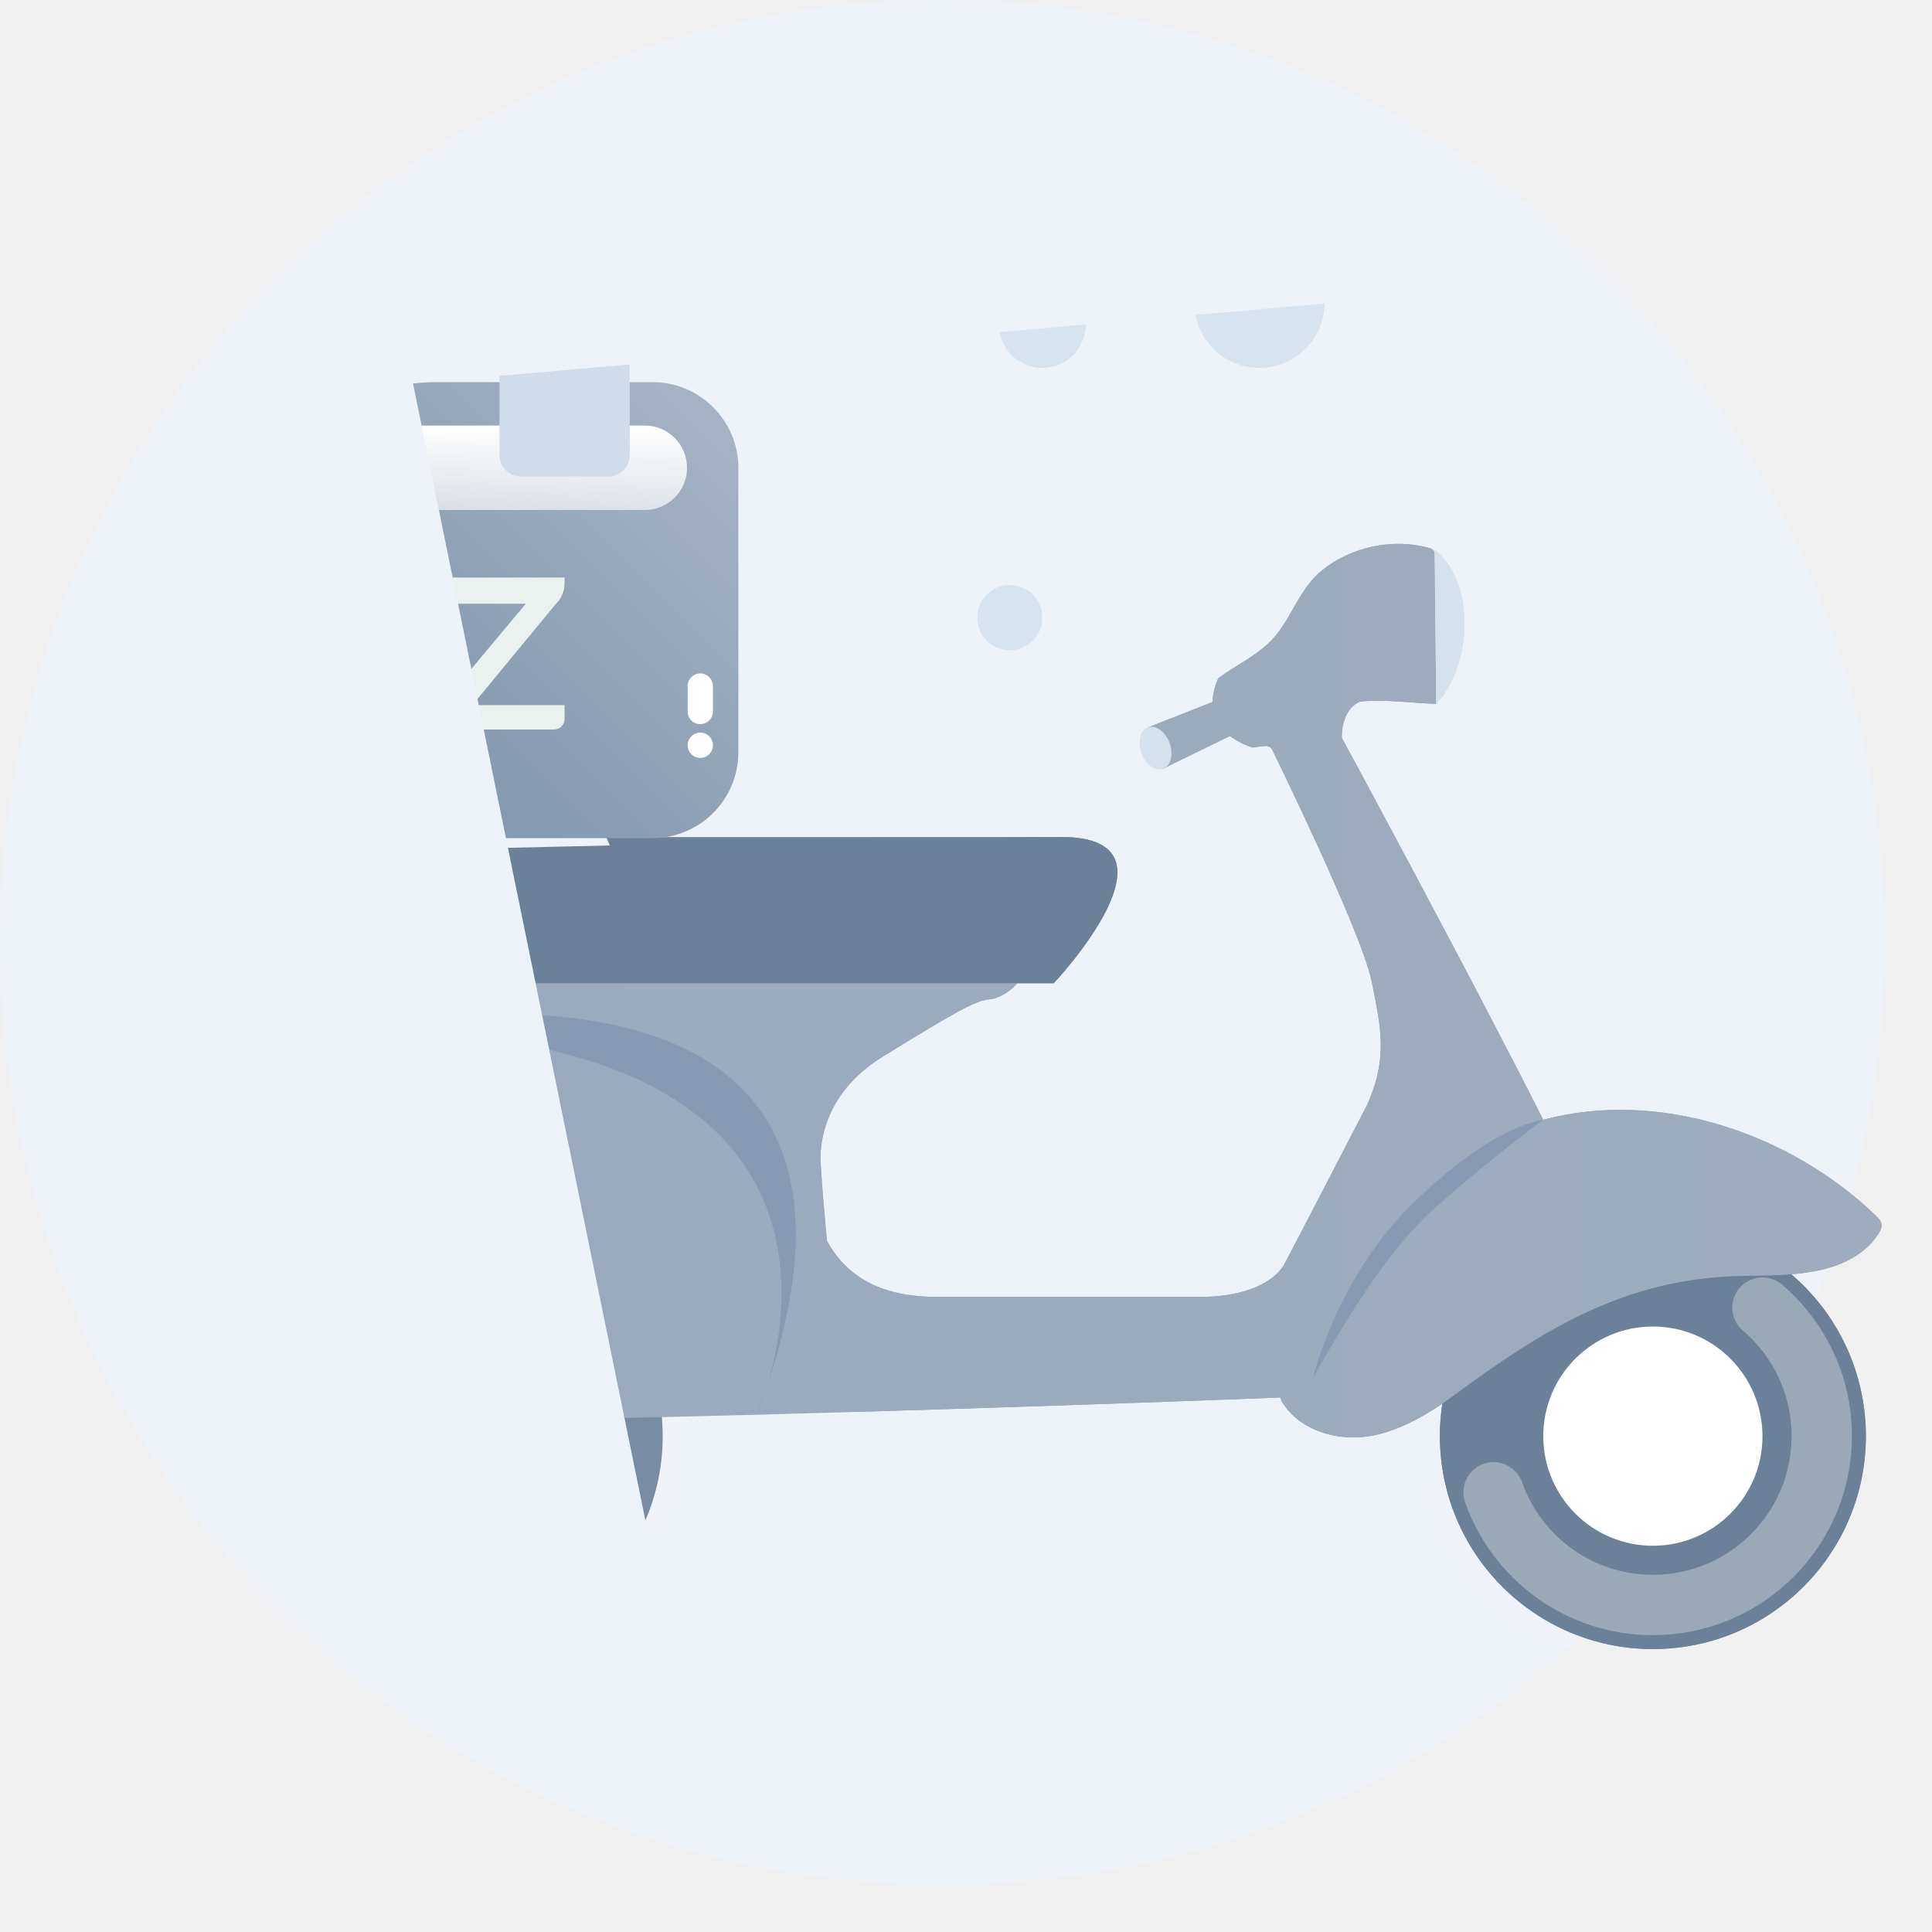
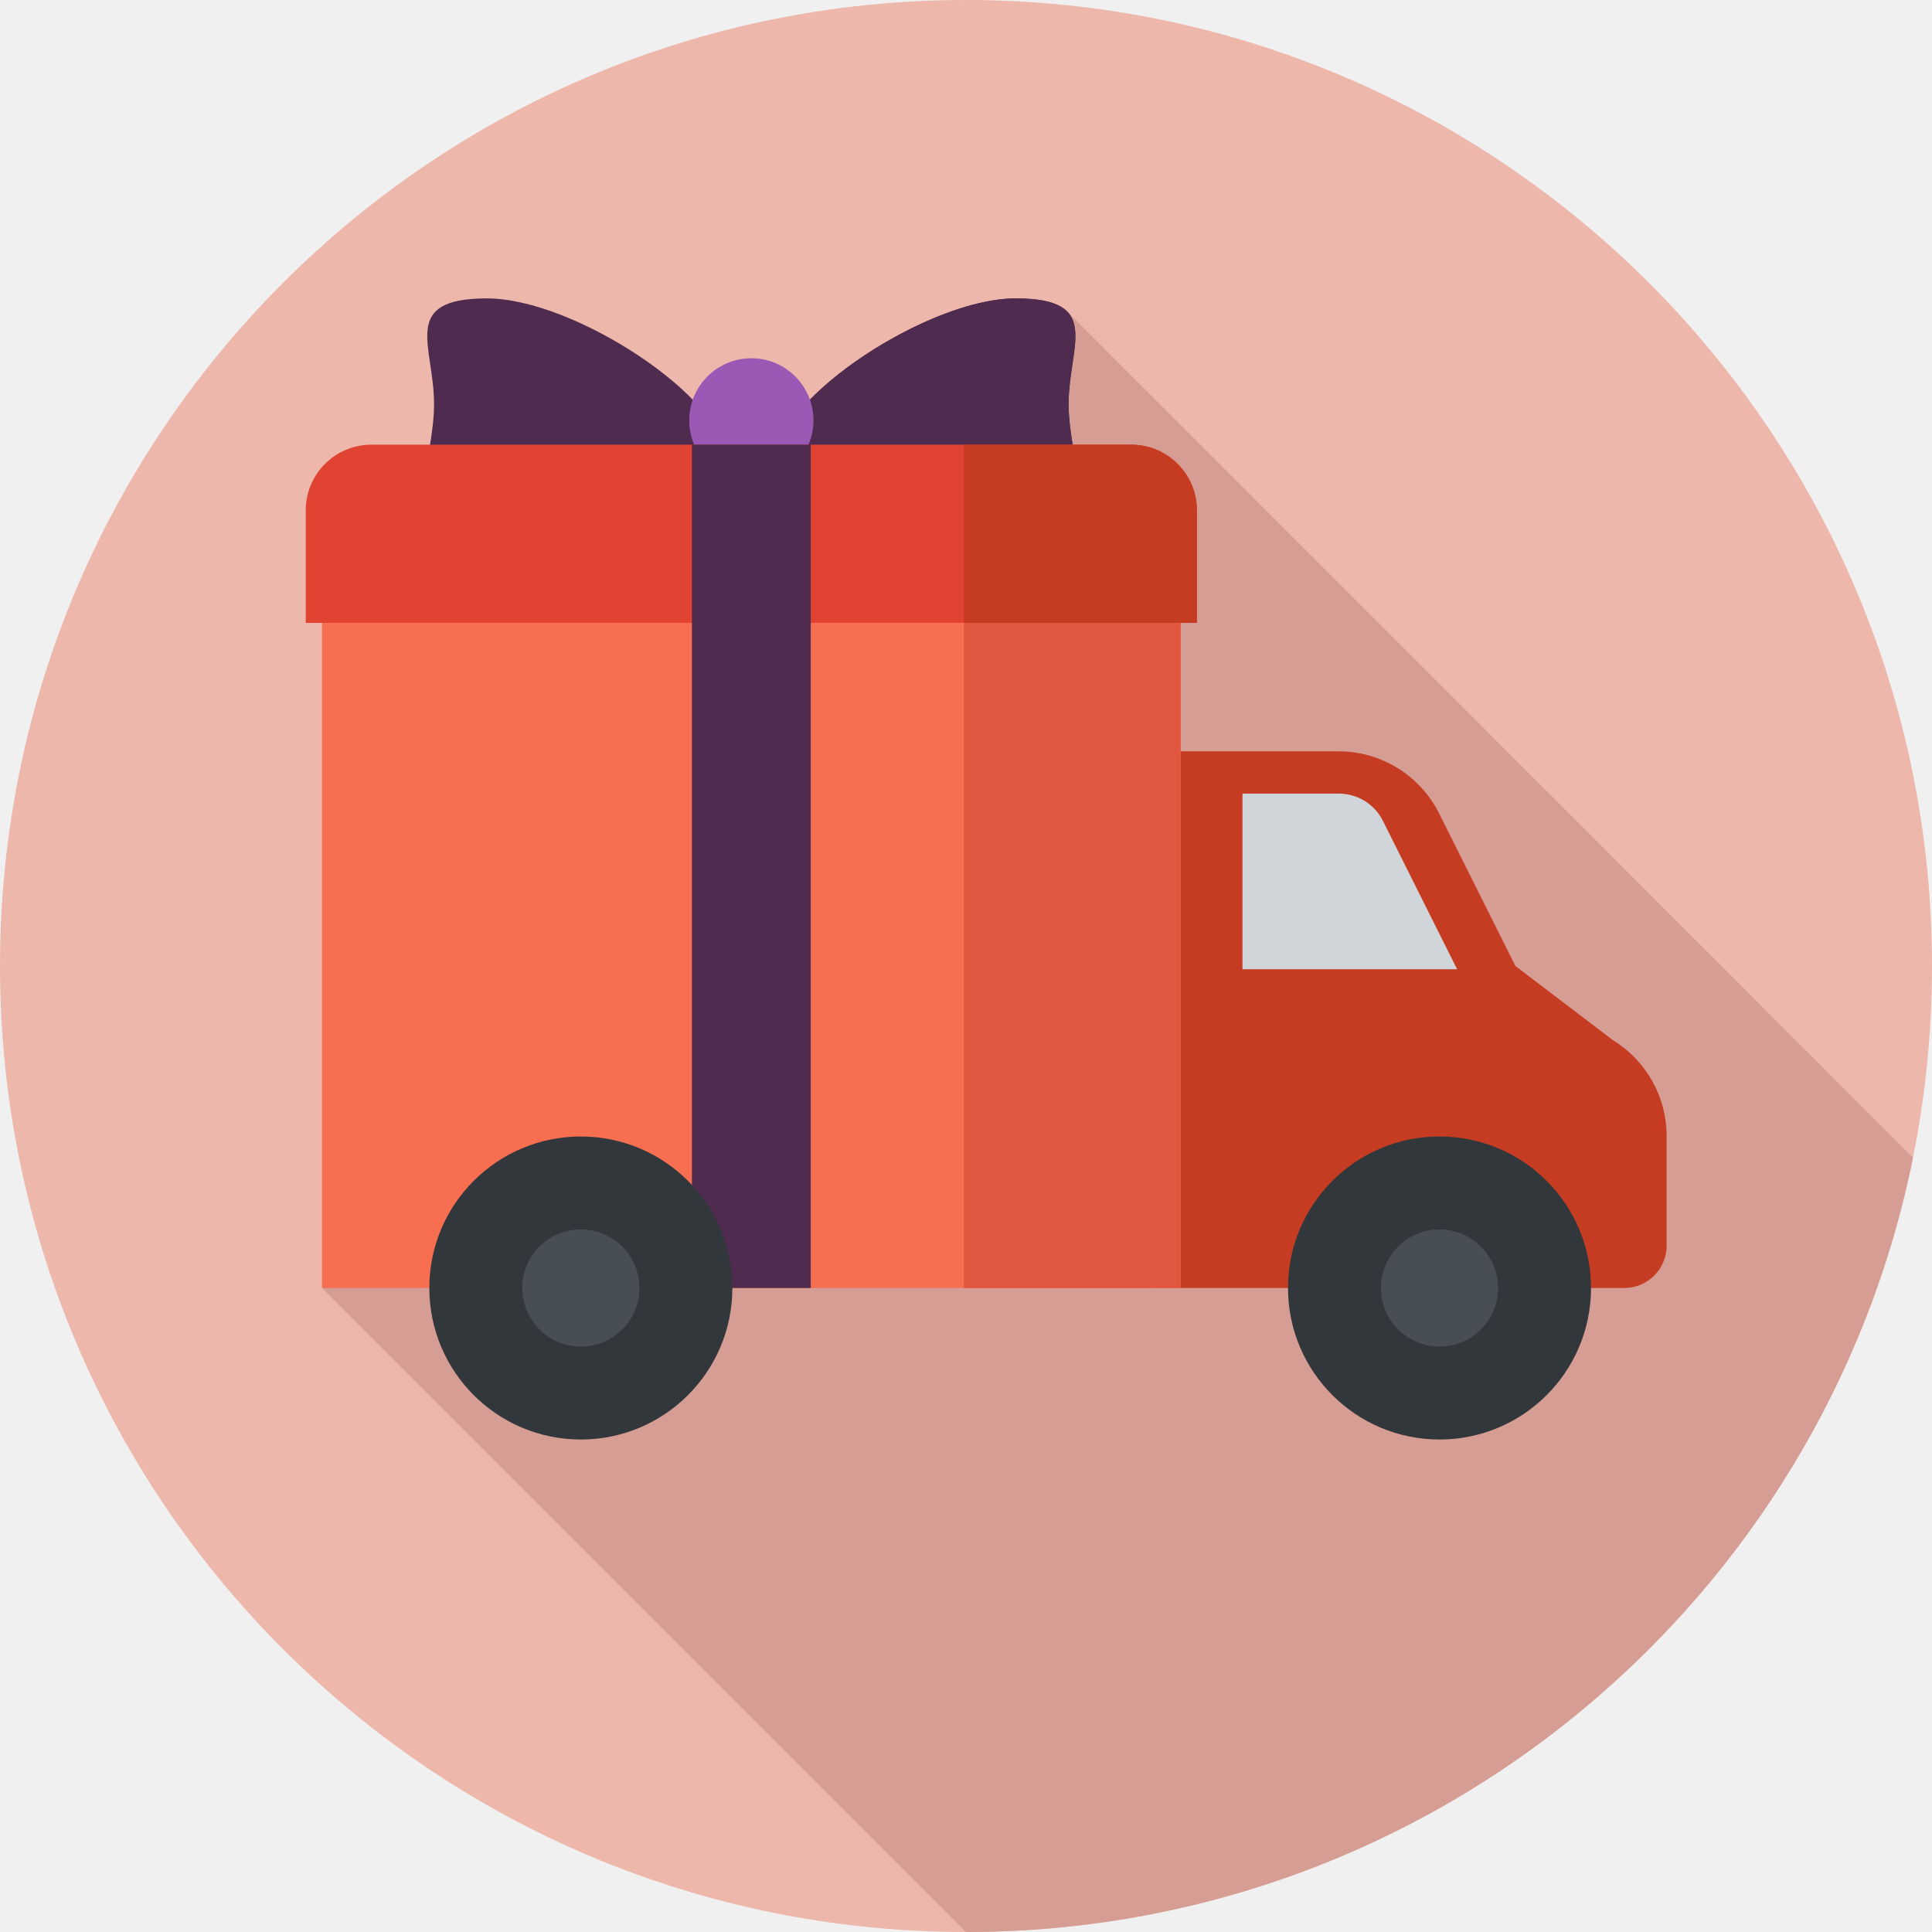
- <svg xmlns="http://www.w3.org/2000/svg" width="48" height="48" viewBox="0 0 48 48" fill="none">
-   <g clip-path="url(#clip0)">
-     <circle cx="23.415" cy="23.415" r="23.415" fill="#EEF3F9" />
-     <mask id="mask0" mask-type="alpha" maskUnits="userSpaceOnUse" x="10" y="6" width="38" height="38">
-       <path d="M10.251 9.68L47.477 6.443V43.129L22.39 37.734L10.251 9.68Z" fill="#EEF2F7" />
-     </mask>
-     <g mask="url(#mask0)">
-       <path d="M11.174 40.971C14.096 40.971 16.465 38.602 16.465 35.68C16.465 32.758 14.096 30.389 11.174 30.389C8.251 30.389 5.882 32.758 5.882 35.68C5.882 38.602 8.251 40.971 11.174 40.971Z" fill="#6C8098" />
-       <path d="M11.174 38.404C12.678 38.404 13.897 37.184 13.897 35.681C13.897 34.176 12.678 32.957 11.174 32.957C9.67 32.957 8.451 34.176 8.451 35.681C8.451 37.184 9.67 38.404 11.174 38.404Z" fill="white" />
-       <path opacity="0.1" d="M13.897 32.487C14.799 33.257 15.37 34.401 15.37 35.68C15.37 37.997 13.491 39.875 11.174 39.875C9.346 39.875 7.792 38.707 7.216 37.076" stroke="white" stroke-width="3" stroke-miterlimit="10" stroke-linecap="round" stroke-linejoin="round" />
-       <path d="M46.743 30.399C46.727 30.324 46.67 30.266 46.616 30.213C44.503 28.171 41.247 27.044 38.341 27.82C36.629 24.416 33.337 18.328 33.337 18.328C33.337 18.328 33.301 17.642 33.79 17.431C33.954 17.414 34.117 17.408 34.282 17.41C34.743 17.414 35.207 17.474 35.681 17.486C35.667 16.257 35.656 15.028 35.643 13.798C35.643 13.757 35.641 13.712 35.618 13.678C35.59 13.639 35.54 13.623 35.494 13.61C34.595 13.366 33.571 13.585 32.846 14.169C32.323 14.59 32.126 15.243 31.721 15.756C31.331 16.25 30.769 16.479 30.272 16.847C30.272 16.847 30.131 17.109 30.129 17.439L28.521 18.073L28.899 19.096L30.557 18.286C30.697 18.394 30.88 18.492 31.117 18.574C31.274 18.548 31.381 18.536 31.456 18.533C31.514 18.532 31.568 18.562 31.599 18.61C31.742 18.903 33.841 23.195 34.079 24.387C34.307 25.526 34.487 26.27 33.973 27.436C33.159 29.014 31.913 31.401 31.913 31.401C31.913 31.401 31.556 32.223 29.774 32.223C27.806 32.223 26.744 32.223 23.616 32.223C23.134 32.204 21.39 32.386 20.545 30.828C20.418 29.471 20.395 28.995 20.395 28.995C20.395 28.995 20.148 27.35 21.93 26.253C23.713 25.155 24.234 24.855 24.591 24.827C24.947 24.799 25.441 24.356 25.304 24.263C25.166 24.169 8.686 24.416 8.686 24.416L8.467 25.595C8.467 25.595 6.949 26.578 5.371 28.472H4.599C4.405 28.472 4.22 28.549 4.082 28.685L3.809 28.958C3.672 29.096 3.596 29.281 3.596 29.475V30.349C3.596 30.495 3.704 30.616 3.846 30.637C3.118 31.877 2.496 33.335 2.158 35.009C1.986 35.867 29.962 34.793 31.808 34.721C31.827 34.789 31.863 34.852 31.904 34.91C32.353 35.553 33.222 35.801 33.998 35.686C34.722 35.579 35.485 35.141 36.1 34.685C38.284 33.065 40.328 31.791 43.139 31.705C43.307 31.699 43.477 31.697 43.648 31.695C44.255 31.684 44.87 31.667 45.451 31.496C45.936 31.354 46.401 31.078 46.671 30.651C46.719 30.575 46.762 30.486 46.743 30.399Z" fill="url(#paint0_linear)" />
-       <path d="M41.065 40.971C43.988 40.971 46.357 38.602 46.357 35.68C46.357 32.758 43.988 30.389 41.065 30.389C38.143 30.389 35.774 32.758 35.774 35.68C35.774 38.602 38.143 40.971 41.065 40.971Z" fill="#6C8098" />
-       <path d="M41.065 38.404C42.569 38.404 43.788 37.184 43.788 35.681C43.788 34.176 42.569 32.957 41.065 32.957C39.561 32.957 38.342 34.176 38.342 35.681C38.342 37.184 39.561 38.404 41.065 38.404Z" fill="white" />
-       <path opacity="0.1" d="M43.788 32.487C44.69 33.257 45.261 34.401 45.261 35.68C45.261 37.997 43.382 39.875 41.065 39.875C39.238 39.875 37.683 38.707 37.108 37.076" stroke="white" stroke-width="3" stroke-miterlimit="10" stroke-linecap="round" stroke-linejoin="round" />
-       <path d="M35.643 13.659C35.643 13.659 36.383 14.136 36.383 15.478C36.383 16.821 35.684 17.486 35.684 17.486" fill="#D5E1ED" />
-       <path d="M8.466 25.595C8.466 25.595 23.686 22.194 18.805 35.148C18.805 35.148 23.192 25.485 8.466 25.595Z" fill="#8899B2" />
-       <path d="M7.786 23.383C7.798 23.963 8.272 24.428 8.853 24.428H26.18C26.18 24.428 29.607 20.796 26.371 20.796C23.657 20.796 12.381 20.798 8.818 20.799C8.22 20.799 7.743 21.29 7.756 21.888L7.786 23.383Z" fill="#6C8098" />
-       <path d="M28.9 19.096C29.091 19.025 29.162 18.739 29.057 18.456C28.953 18.174 28.713 18.003 28.521 18.074C28.33 18.145 28.259 18.431 28.364 18.713C28.468 18.995 28.708 19.167 28.9 19.096Z" fill="#D5E1ED" />
-       <path opacity="0.15" d="M32.621 34.229C32.621 34.229 33.226 31.7 35.131 29.868C35.996 29.036 37.225 28.028 38.342 27.819C38.342 27.819 37.196 28.654 35.748 29.922C34.655 30.882 33.777 32.2 32.621 34.229Z" fill="black" />
-       <path d="M13.98 30.524H8.713C8.556 30.524 8.426 30.394 8.426 30.236V30.141C8.426 29.983 8.556 29.853 8.713 29.853H13.98C14.138 29.853 14.268 29.983 14.268 30.141V30.236C14.268 30.394 14.138 30.524 13.98 30.524Z" fill="#D4E0ED" fill-opacity="0.7" />
-       <path d="M13.98 31.861H8.713C8.556 31.861 8.426 31.731 8.426 31.573V31.478C8.426 31.321 8.556 31.191 8.713 31.191H13.98C14.138 31.191 14.268 31.321 14.268 31.478V31.573C14.268 31.731 14.138 31.861 13.98 31.861Z" fill="#D4E0ED" fill-opacity="0.7" />
-       <path d="M13.98 33.198H8.713C8.556 33.198 8.426 33.068 8.426 32.91V32.815C8.426 32.657 8.556 32.527 8.713 32.527H13.98C14.138 32.527 14.268 32.657 14.268 32.815V32.91C14.268 33.069 14.138 33.198 13.98 33.198Z" fill="#D4E0ED" fill-opacity="0.7" />
+ <svg xmlns="http://www.w3.org/2000/svg" version="1.1" id="Layer_1" x="0px" y="0px" viewBox="0 0 297 297" style="enable-background:new 0 0 297 297;" xml:space="preserve">
+   <g>
+     <g>
+       <g>
+         <g>
+           <circle style="fill:#EDB7AB;" cx="148.5" cy="148.5" r="148.5" />
+         </g>
+       </g>
    </g>
-     <mask id="mask1" mask-type="alpha" maskUnits="userSpaceOnUse" x="10" y="6" width="39" height="40">
-       <path d="M10.261 9.526L47.218 6.289L48.329 45.334L22.677 44.428L22.074 41.41L16.038 37.789L10.261 9.526Z" fill="#EEF2F7" />
-     </mask>
-     <g mask="url(#mask1)">
-       <path d="M11.174 40.971C14.096 40.971 16.465 38.602 16.465 35.68C16.465 32.758 14.096 30.389 11.174 30.389C8.251 30.389 5.882 32.758 5.882 35.68C5.882 38.602 8.251 40.971 11.174 40.971Z" fill="#6C8098" />
-       <path d="M11.174 38.404C12.678 38.404 13.897 37.184 13.897 35.681C13.897 34.176 12.678 32.957 11.174 32.957C9.67 32.957 8.45 34.176 8.45 35.681C8.45 37.184 9.67 38.404 11.174 38.404Z" fill="white" />
-       <path opacity="0.1" d="M13.897 32.487C14.798 33.257 15.369 34.401 15.369 35.68C15.369 37.997 13.491 39.875 11.174 39.875C9.346 39.875 7.792 38.707 7.216 37.076" stroke="white" stroke-width="3" stroke-miterlimit="10" stroke-linecap="round" stroke-linejoin="round" />
-       <path d="M41.065 40.971C43.987 40.971 46.357 38.602 46.357 35.68C46.357 32.758 43.987 30.389 41.065 30.389C38.143 30.389 35.774 32.758 35.774 35.68C35.774 38.602 38.143 40.971 41.065 40.971Z" fill="#6C8098" />
-       <path d="M41.065 38.404C42.569 38.404 43.788 37.184 43.788 35.681C43.788 34.176 42.569 32.957 41.065 32.957C39.561 32.957 38.342 34.176 38.342 35.681C38.342 37.184 39.561 38.404 41.065 38.404Z" fill="white" />
-       <path opacity="0.5" d="M43.788 32.487C44.69 33.257 45.261 34.401 45.261 35.68C45.261 37.997 43.382 39.875 41.065 39.875C39.238 39.875 37.683 38.707 37.108 37.076" stroke="#CACFD4" stroke-width="1.5" stroke-miterlimit="10" stroke-linecap="round" stroke-linejoin="round" />
-       <path d="M46.742 30.399C46.726 30.324 46.669 30.266 46.615 30.213C44.503 28.171 41.246 27.044 38.341 27.82C36.629 24.416 33.337 18.328 33.337 18.328C33.337 18.328 33.3 17.642 33.79 17.431C33.953 17.414 34.117 17.408 34.282 17.41C34.742 17.414 35.207 17.474 35.68 17.486C35.667 16.257 35.656 15.028 35.642 13.798C35.642 13.757 35.641 13.712 35.617 13.678C35.59 13.639 35.54 13.623 35.493 13.61C34.595 13.366 33.571 13.585 32.846 14.169C32.323 14.59 32.126 15.243 31.721 15.756C31.331 16.25 30.769 16.479 30.272 16.847C30.272 16.847 30.13 17.109 30.129 17.439L28.52 18.073L28.899 19.096L30.557 18.286C30.697 18.394 30.88 18.492 31.116 18.574C31.274 18.548 31.381 18.536 31.455 18.533C31.514 18.532 31.568 18.562 31.599 18.61C31.742 18.903 33.841 23.195 34.079 24.387C34.307 25.526 34.487 26.27 33.972 27.436C33.159 29.014 31.913 31.401 31.913 31.401C31.913 31.401 31.556 32.223 29.774 32.223C27.806 32.223 26.744 32.223 23.616 32.223C23.134 32.204 21.39 32.386 20.545 30.828C20.418 29.471 20.395 28.995 20.395 28.995C20.395 28.995 20.148 27.35 21.93 26.253C23.712 25.155 24.234 24.855 24.59 24.827C24.947 24.799 25.441 24.356 25.303 24.263C25.166 24.169 8.685 24.416 8.685 24.416L8.466 25.595C8.466 25.595 6.948 26.578 5.371 28.472H4.599C4.405 28.472 4.219 28.549 4.082 28.685L3.809 28.958C3.672 29.096 3.596 29.281 3.596 29.475V30.349C3.596 30.495 3.704 30.616 3.845 30.637C3.118 31.877 2.495 33.335 2.158 35.009C1.986 35.867 29.962 34.793 31.807 34.721C31.826 34.789 31.863 34.852 31.904 34.91C32.352 35.553 33.222 35.801 33.997 35.686C34.722 35.579 35.485 35.141 36.1 34.685C38.284 33.065 40.328 31.791 43.138 31.705C43.306 31.699 43.477 31.697 43.648 31.695C44.255 31.684 44.87 31.667 45.451 31.496C45.936 31.354 46.401 31.078 46.671 30.651C46.719 30.575 46.761 30.486 46.742 30.399Z" fill="url(#paint1_linear)" />
-       <path d="M35.642 13.659C35.642 13.659 36.383 14.136 36.383 15.478C36.383 16.821 35.683 17.486 35.683 17.486" fill="#D5E1ED" />
-       <path d="M8.466 25.595C8.466 25.595 23.686 22.194 18.805 35.148C18.805 35.148 23.192 25.485 8.466 25.595Z" fill="#8899B2" />
-       <path d="M7.807 24.428H26.18C26.18 24.428 29.607 20.796 26.371 20.796C23.135 20.796 7.807 21.18 7.807 21.18V24.428Z" fill="#6C8098" />
-       <path d="M28.899 19.096C29.091 19.025 29.161 18.739 29.057 18.456C28.952 18.174 28.712 18.003 28.521 18.074C28.329 18.145 28.259 18.431 28.363 18.713C28.468 18.995 28.708 19.167 28.899 19.096Z" fill="#D5E1ED" />
-       <path d="M32.621 34.229C32.621 34.229 33.226 31.7 35.131 29.868C35.996 29.036 37.224 28.028 38.342 27.819C38.342 27.819 37.195 28.654 35.747 29.922C34.655 30.882 33.777 32.2 32.621 34.229Z" fill="#8899B2" />
-       <path d="M13.98 30.524H8.713C8.556 30.524 8.426 30.394 8.426 30.236V30.141C8.426 29.983 8.556 29.853 8.713 29.853H13.98C14.138 29.853 14.268 29.983 14.268 30.141V30.236C14.268 30.394 14.138 30.524 13.98 30.524Z" fill="#D7E2EE" />
-       <path d="M13.98 31.861H8.713C8.556 31.861 8.426 31.731 8.426 31.573V31.478C8.426 31.321 8.556 31.191 8.713 31.191H13.98C14.138 31.191 14.268 31.321 14.268 31.478V31.573C14.268 31.731 14.138 31.861 13.98 31.861Z" fill="#D7E2EE" />
-       <path d="M13.98 33.198H8.713C8.556 33.198 8.426 33.068 8.426 32.91V32.815C8.426 32.657 8.556 32.527 8.713 32.527H13.98C14.138 32.527 14.268 32.657 14.268 32.815V32.91C14.268 33.069 14.138 33.198 13.98 33.198Z" fill="#D7E2EE" />
-       <path d="M16.21 9.494H9.147C7.969 9.494 7.014 10.449 7.014 11.627V18.69C7.014 19.868 7.969 20.823 9.147 20.823H16.21C17.388 20.823 18.344 19.868 18.344 18.69V11.627C18.344 10.449 17.388 9.494 16.21 9.494Z" fill="url(#paint2_linear)" />
-       <path d="M8.362 11.64C8.362 11.05 8.84 10.573 9.429 10.573H16.02C16.599 10.573 17.069 11.043 17.069 11.622C17.069 12.201 16.599 12.671 16.02 12.671H8.362V11.64Z" fill="url(#paint3_linear)" />
-       <path fill-rule="evenodd" clip-rule="evenodd" d="M17.398 16.732C17.225 16.732 17.084 16.873 17.084 17.047V17.676C17.084 17.85 17.225 17.991 17.398 17.991C17.572 17.991 17.713 17.85 17.713 17.676V17.047C17.713 16.873 17.572 16.732 17.398 16.732ZM17.398 18.83C17.572 18.83 17.713 18.689 17.713 18.515C17.713 18.342 17.572 18.201 17.398 18.201C17.225 18.201 17.084 18.342 17.084 18.515C17.084 18.689 17.225 18.83 17.398 18.83Z" fill="white" />
-       <path fill-rule="evenodd" clip-rule="evenodd" d="M14.027 14.349V14.442C14.027 14.614 14.003 14.755 13.887 14.921L13.873 14.936C13.848 14.964 13.788 15.03 13.76 15.065L11.737 17.518H14.027V17.865C14.027 18.009 13.906 18.125 13.757 18.125H10.79V17.962C10.79 17.761 10.842 17.672 10.907 17.579L13.063 15H10.88V14.349H14.027Z" fill="#EAF1EE" />
-       <path opacity="0.25" d="M25.896 9.14C26.492 9.14 26.975 8.657 26.975 8.061C26.975 7.465 26.492 6.982 25.896 6.982C25.3 6.982 24.817 7.465 24.817 8.061C24.817 8.657 25.3 9.14 25.896 9.14Z" fill="#97B5D3" />
-       <path opacity="0.25" d="M25.087 16.154C25.534 16.154 25.897 15.792 25.897 15.345C25.897 14.898 25.534 14.535 25.087 14.535C24.64 14.535 24.278 14.898 24.278 15.345C24.278 15.792 24.64 16.154 25.087 16.154Z" fill="#97B5D3" />
-       <path opacity="0.25" d="M31.292 9.141C32.185 9.141 32.91 8.417 32.91 7.523C32.91 6.629 32.185 5.904 31.292 5.904C30.398 5.904 29.673 6.629 29.673 7.523C29.673 8.417 30.398 9.141 31.292 9.141Z" fill="#97B5D3" />
-       <path d="M12.409 8.515C12.409 8.311 12.627 8.183 12.805 8.282L14.027 8.961L15.249 8.282C15.427 8.183 15.646 8.311 15.646 8.515V11.305C15.646 11.599 15.407 11.838 15.112 11.838H12.942C12.648 11.838 12.409 11.599 12.409 11.305V8.515Z" fill="#D0DCEA" />
+     <path style="fill:#D69D94;" d="M163.976,47.812L49.5,198l99,99c71.932,0,131.913-51.145,145.575-119.052L163.976,47.812z" />
+     <g>
+       <path style="fill:#C63C22;" d="M249.688,198h-72.395v-82.5h28.48c6.549,0,12.536,3.7,15.465,9.558l11.721,23.442l15.036,11.434    c5.105,3.149,8.213,8.718,8.213,14.716v16.83C256.208,195.081,253.289,198,249.688,198z" />
+     </g>
+     <g>
+       <path style="fill:#F86E51;" d="M181.5,198h-132V95.166c0-6.996,5.671-12.666,12.667-12.666h106.667    c6.996,0,12.667,5.671,12.667,12.666V198H181.5z" />
+     </g>
+     <g>
+       <path style="fill:#E25740;" d="M181.5,95.167c0-6.996-5.671-12.667-12.667-12.667h-20.667V198H181.5V95.167z" />
+     </g>
+     <g>
+       <path style="fill:#D0D5D9;" d="M212.597,126.195L224,149h-33v-27h14.81C208.684,122,211.312,123.624,212.597,126.195z" />
+     </g>
+     <g>
+       <circle style="fill:#32373B;" cx="221.291" cy="198" r="23.291" />
+     </g>
+     <g>
+       <circle style="fill:#484F54;" cx="221.292" cy="198" r="9" />
+     </g>
+     <g>
+       <path style="fill:#4F2B4F;" d="M111.436,70.242c0,8.973-23.112,8.124-36.58,8.124s-8.129-7.274-8.129-16.247    s-5.34-16.247,8.129-16.247S111.436,61.269,111.436,70.242z" />
+     </g>
+     <g>
+       <path style="fill:#4F2B4F;" d="M119.564,70.242c0,8.973,23.112,8.124,36.58,8.124s8.129-7.274,8.129-16.247    s5.34-16.247-8.129-16.247S119.564,61.269,119.564,70.242z" />
+     </g>
+     <g>
+       <path style="fill:#4F2B4F;" d="M119.565,70.242c0,7.366,15.573,8.112,28.602,8.144V47.234    C135.137,51.187,119.565,62.876,119.565,70.242z" />
+       <path style="fill:#4F2B4F;" d="M156.145,45.871c-2.412,0-5.135,0.5-7.978,1.363v31.151c2.842,0.007,5.566-0.02,7.978-0.02    c13.469,0,8.129-7.274,8.129-16.247S169.613,45.871,156.145,45.871z" />
+     </g>
+     <g>
+       <circle style="fill:#9B59B6;" cx="115.5" cy="64.62" r="9.548" />
+     </g>
+     <g>
+       <path style="fill:#E04332;" d="M47,95.756h137V78.458c0-5.579-4.523-10.102-10.102-10.102H57.102    C51.523,68.356,47,72.879,47,78.458V95.756z" />
+     </g>
+     <g>
+       <path style="fill:#C63C22;" d="M184,78.458c0-5.579-4.523-10.102-10.102-10.102h-25.731v27.4H184V78.458z" />
+     </g>
+     <g>
+       <rect x="106.367" y="68.356" style="fill:#4F2B4F;" width="18.267" height="129.644" />
+     </g>
+     <g>
+       <circle style="fill:#32373B;" cx="89.291" cy="198" r="23.291" />
+     </g>
+     <g>
+       <circle style="fill:#484F54;" cx="89.291" cy="198" r="9" />
    </g>
  </g>
-   <defs>
-     <linearGradient id="paint0_linear" x1="2.158" y1="24.611" x2="46.748" y2="24.611" gradientUnits="userSpaceOnUse">
-       <stop stop-color="#9BAABC" />
-       <stop offset="0.999" stop-color="#97A7BA" />
-     </linearGradient>
-     <linearGradient id="paint1_linear" x1="2.158" y1="24.611" x2="46.747" y2="24.611" gradientUnits="userSpaceOnUse">
-       <stop stop-color="#99A9BB" />
-       <stop offset="0.999" stop-color="#9EACBD" />
-     </linearGradient>
-     <linearGradient id="paint2_linear" x1="17.767" y1="10.91" x2="7.853" y2="20.823" gradientUnits="userSpaceOnUse">
-       <stop stop-color="#A4B2C3" />
-       <stop offset="1" stop-color="#7C90A7" />
-     </linearGradient>
-     <linearGradient id="paint3_linear" x1="12.716" y1="10.573" x2="12.716" y2="12.671" gradientUnits="userSpaceOnUse">
-       <stop stop-color="white" />
-       <stop offset="1" stop-color="white" stop-opacity="0.65" />
-     </linearGradient>
-     <clipPath id="clip0">
-       <rect width="48" height="48" fill="white" />
-     </clipPath>
-   </defs>
+   <g>
+ </g>
+   <g>
+ </g>
+   <g>
+ </g>
+   <g>
+ </g>
+   <g>
+ </g>
+   <g>
+ </g>
+   <g>
+ </g>
+   <g>
+ </g>
+   <g>
+ </g>
+   <g>
+ </g>
+   <g>
+ </g>
+   <g>
+ </g>
+   <g>
+ </g>
+   <g>
+ </g>
+   <g>
+ </g>
</svg>
